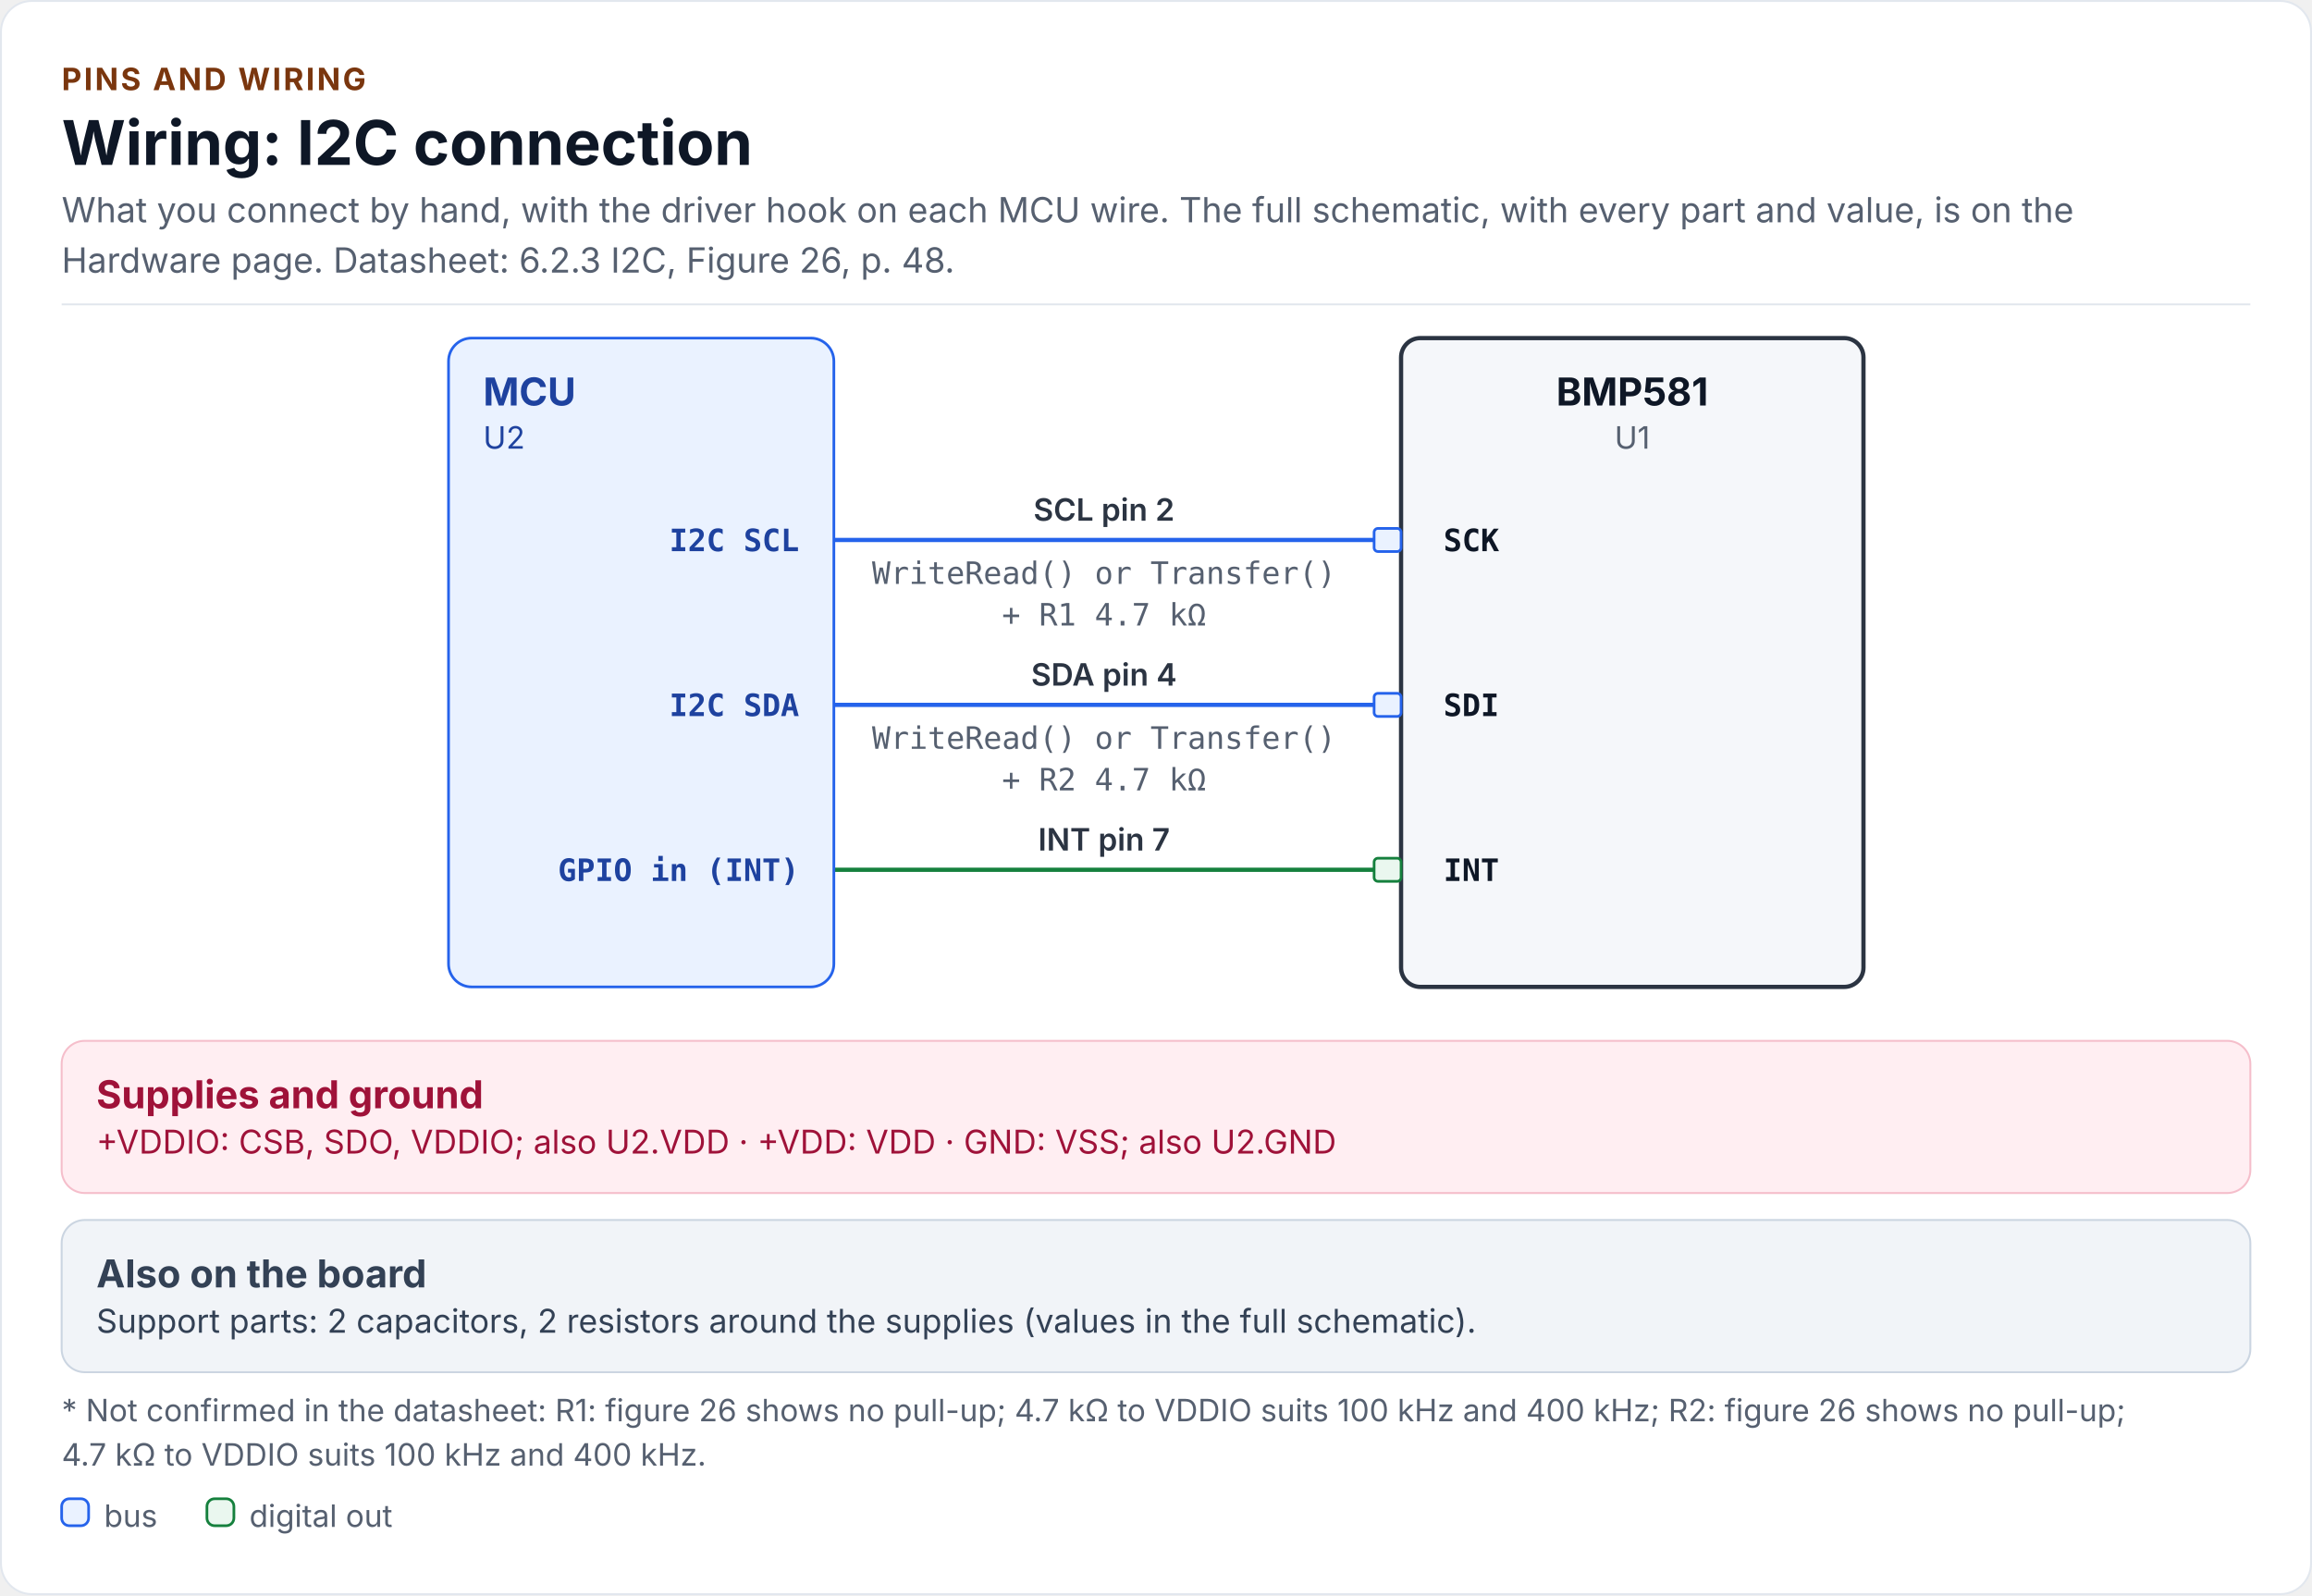
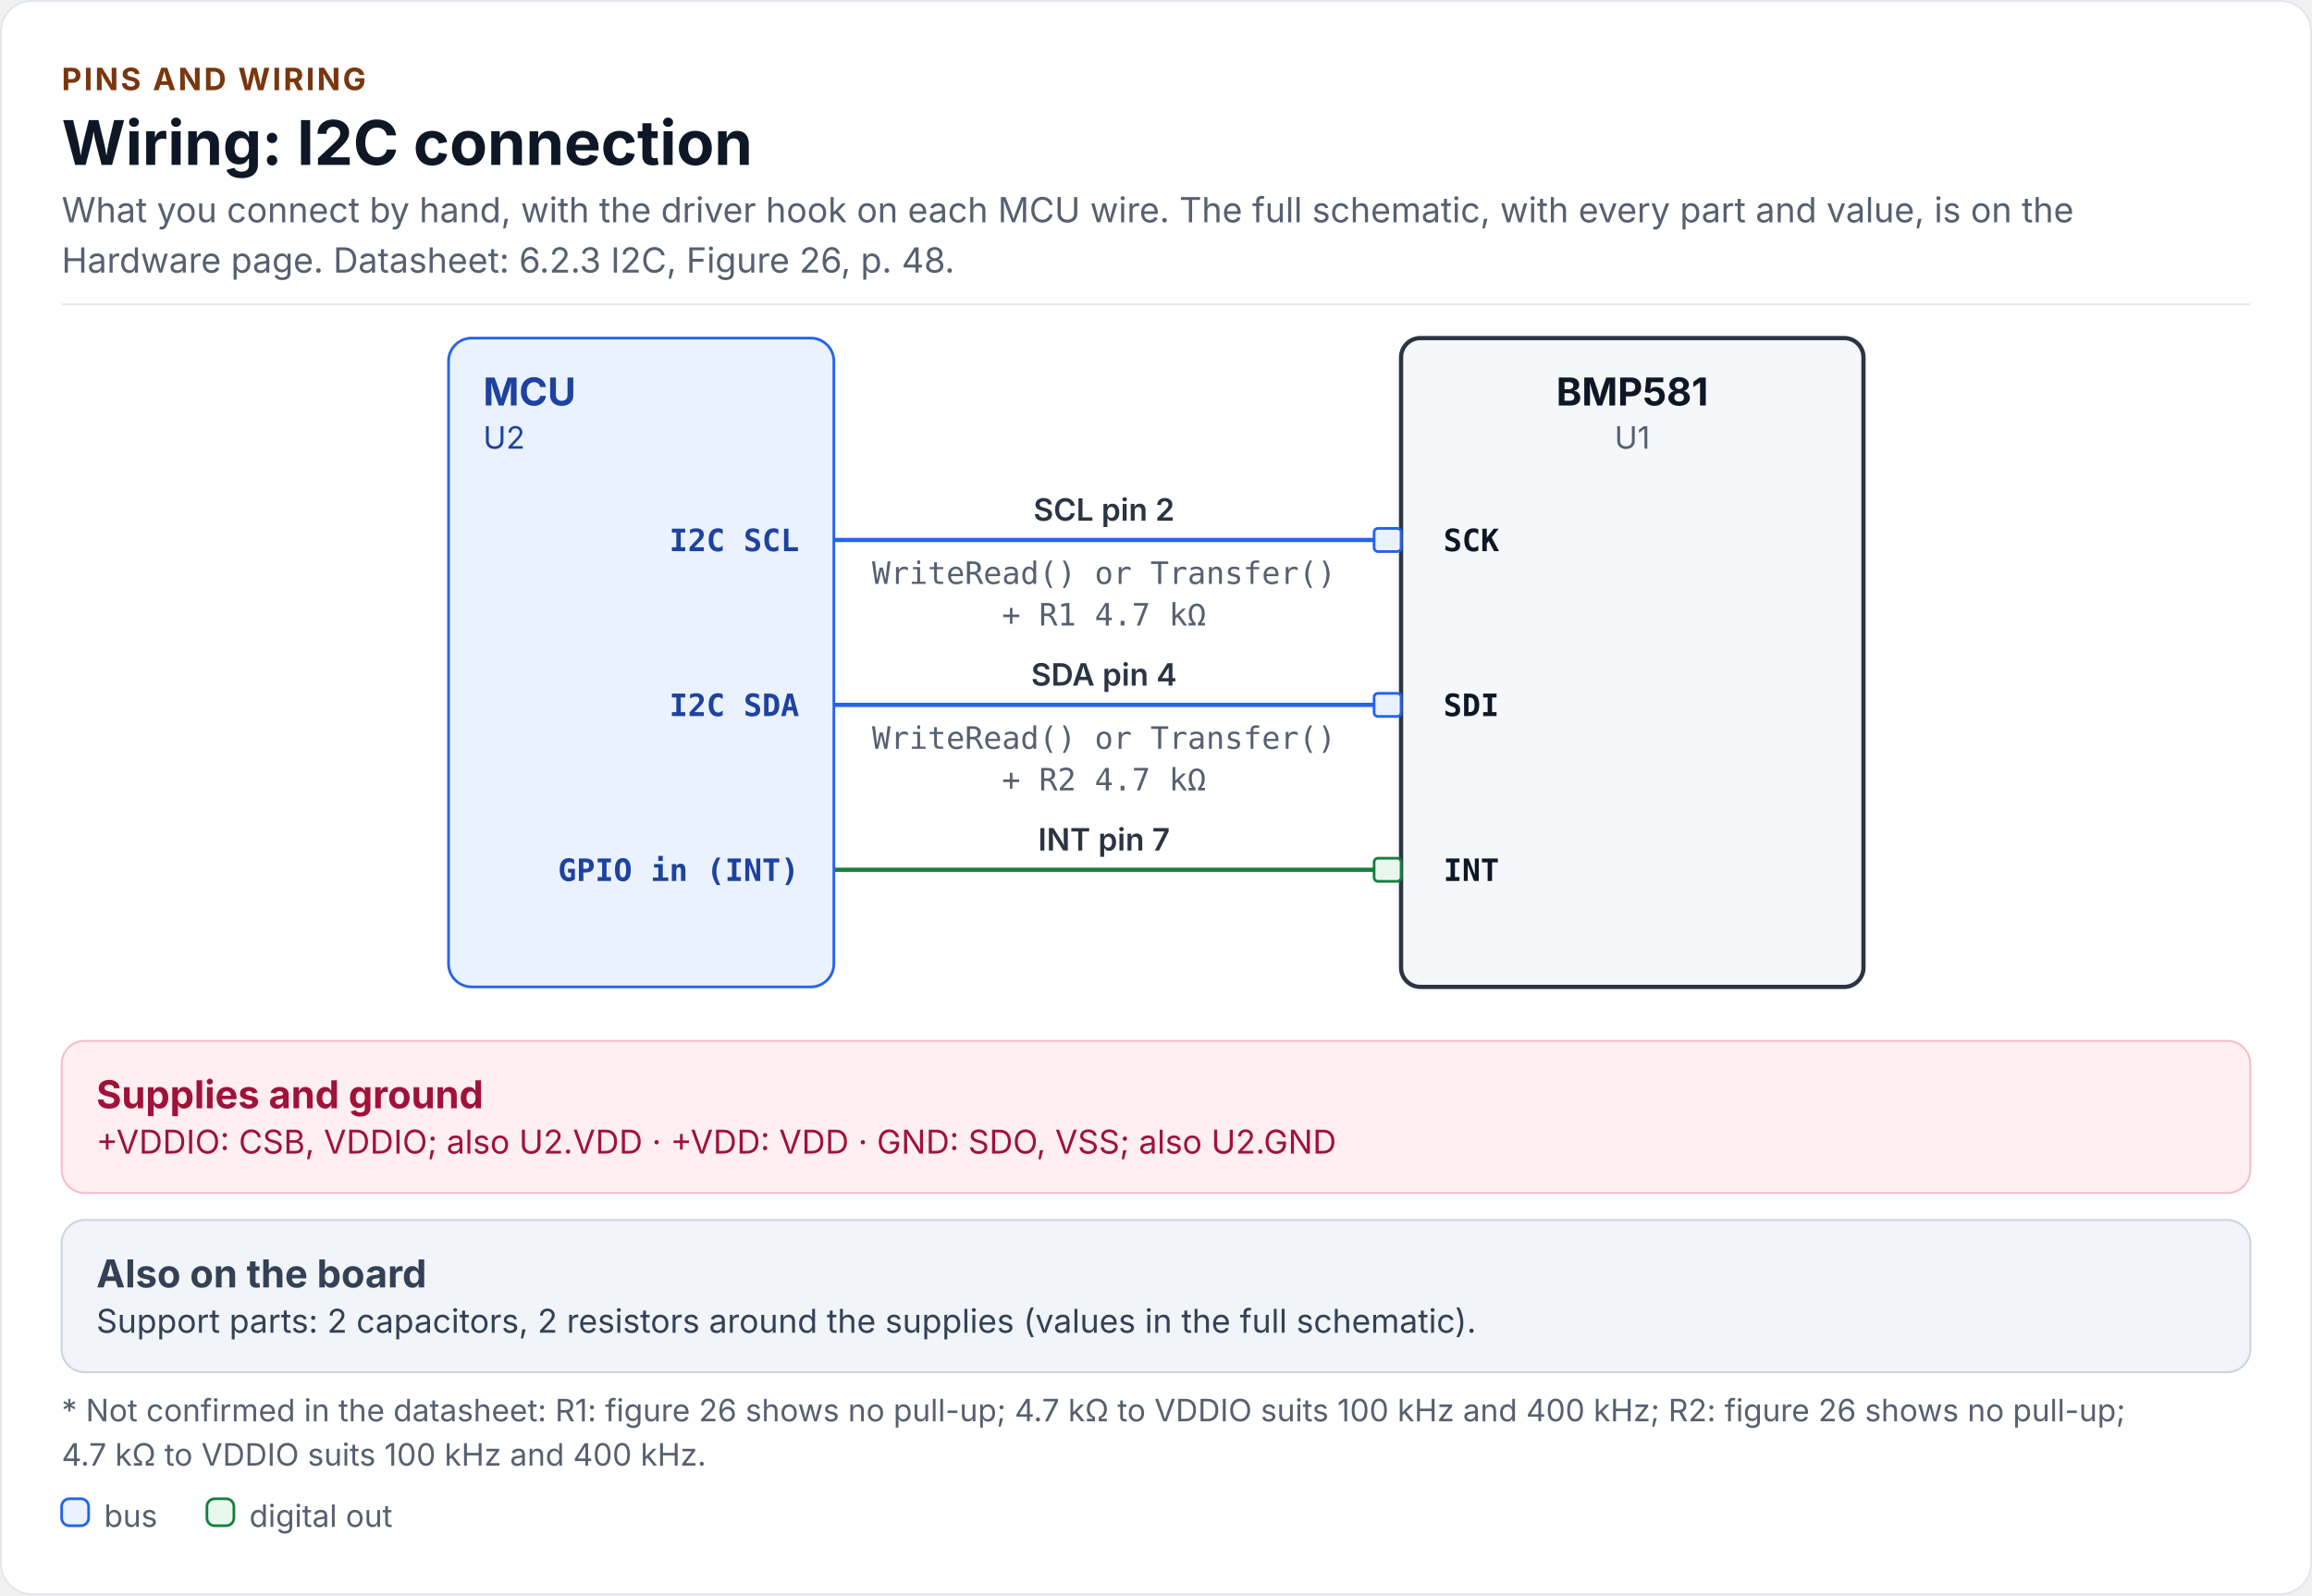
<svg xmlns="http://www.w3.org/2000/svg" width="1200" height="828" viewBox="0 0 1200 828" role="img" aria-labelledby="chip-wiring-i2c-title chip-wiring-i2c-desc" font-family="Inter, 'Segoe UI', Roboto, 'Helvetica Neue', Arial, sans-serif">
  <rect x="0.5" y="0.5" width="1199" height="827" rx="16" fill="#FFFFFF" stroke="#E2E7EE" />
  <text x="32" y="46.8" font-size="16" font-weight="700" letter-spacing="1.2" fill="#7A360E">PINS AND WIRING</text>
  <text x="32" y="85.6" font-size="32" font-weight="700" fill="#0E1726">Wiring: I2C connection</text>
  <text x="32" y="115.4" font-size="18" fill="#566070">What you connect by hand, with the driver hook on each MCU wire. The full schematic, with every part and value, is on the</text>
  <text x="32" y="141.5" font-size="18" fill="#566070">Hardware page. Datasheet: 6.2.3 I2C, Figure 26, p. 48.</text>
  <rect x="32" y="157.5" width="1136" height="1" fill="#E2E7EE" />
  <path d="M432.8 280.3 L713.2 280.3" fill="none" stroke="#2563EB" stroke-width="2.2" />
  <path d="M432.8 365.9 L713.2 365.9" fill="none" stroke="#2563EB" stroke-width="2.2" />
  <path d="M432.8 451.5 L713.2 451.5" fill="none" stroke="#15803D" stroke-width="2.2" />
  <rect x="727.2" y="175.5" width="240" height="336.8" rx="10" fill="#F5F7FA" stroke="#2B3442" stroke-width="2.2" />
  <rect x="232.8" y="175.5" width="200" height="336.8" rx="12" fill="#EAF2FF" stroke="#2563EB" stroke-width="1.4" />
  <rect x="32" y="540.3" width="1136" height="79" rx="12" fill="#FFEEF2" stroke="#F5BECB" stroke-width="1" />
  <rect x="32" y="633.3" width="1136" height="79" rx="12" fill="#F1F4F8" stroke="#CBD5E1" stroke-width="1" />
  <text x="847.2" y="210.5" font-size="20" font-weight="700" text-anchor="middle" fill="#0E1726">BMP581</text>
  <text x="847.2" y="232.9" font-size="16" text-anchor="middle" fill="#566070">U1</text>
  <text x="250.8" y="210.5" font-size="20" font-weight="700" fill="#1E429F">MCU</text>
  <text x="250.8" y="232.9" font-size="16" fill="#1E429F">U2</text>
  <text x="414.8" y="286.1" font-size="16" font-weight="600" font-family="'JetBrains Mono', 'SFMono-Regular', Menlo, Consolas, monospace" text-anchor="end" fill="#1E429F">I2C SCL</text>
  <text x="749.2" y="286.1" font-size="16" font-weight="700" font-family="'JetBrains Mono', 'SFMono-Regular', Menlo, Consolas, monospace" fill="#0E1726">SCK</text>
  <rect x="713.2" y="274.3" width="14" height="12" rx="2" fill="#EAF2FF" stroke="#2563EB" stroke-width="1.4" />
  <text x="573" y="270.3" font-size="16" font-weight="600" text-anchor="middle" fill="#2B3442">SCL  pin 2</text>
  <text x="573" y="303.1" font-size="16" font-family="'JetBrains Mono', 'SFMono-Regular', Menlo, Consolas, monospace" text-anchor="middle" fill="#566070">WriteRead() or Transfer()</text>
  <text x="573" y="324.7" font-size="16" font-family="'JetBrains Mono', 'SFMono-Regular', Menlo, Consolas, monospace" text-anchor="middle" fill="#566070">+ R1 4.7 kΩ</text>
  <text x="414.8" y="371.7" font-size="16" font-weight="600" font-family="'JetBrains Mono', 'SFMono-Regular', Menlo, Consolas, monospace" text-anchor="end" fill="#1E429F">I2C SDA</text>
  <text x="749.2" y="371.7" font-size="16" font-weight="700" font-family="'JetBrains Mono', 'SFMono-Regular', Menlo, Consolas, monospace" fill="#0E1726">SDI</text>
  <rect x="713.2" y="359.9" width="14" height="12" rx="2" fill="#EAF2FF" stroke="#2563EB" stroke-width="1.4" />
  <text x="573" y="355.9" font-size="16" font-weight="600" text-anchor="middle" fill="#2B3442">SDA  pin 4</text>
  <text x="573" y="388.7" font-size="16" font-family="'JetBrains Mono', 'SFMono-Regular', Menlo, Consolas, monospace" text-anchor="middle" fill="#566070">WriteRead() or Transfer()</text>
  <text x="573" y="410.3" font-size="16" font-family="'JetBrains Mono', 'SFMono-Regular', Menlo, Consolas, monospace" text-anchor="middle" fill="#566070">+ R2 4.7 kΩ</text>
  <text x="414.8" y="457.3" font-size="16" font-weight="600" font-family="'JetBrains Mono', 'SFMono-Regular', Menlo, Consolas, monospace" text-anchor="end" fill="#1E429F">GPIO in (INT)</text>
  <text x="749.2" y="457.3" font-size="16" font-weight="700" font-family="'JetBrains Mono', 'SFMono-Regular', Menlo, Consolas, monospace" fill="#0E1726">INT</text>
  <rect x="713.2" y="445.5" width="14" height="12" rx="2" fill="#EAF7EF" stroke="#15803D" stroke-width="1.4" />
  <text x="573" y="441.5" font-size="16" font-weight="600" text-anchor="middle" fill="#2B3442">INT  pin 7</text>
  <text x="50" y="575.3" font-size="20" font-weight="700" fill="#9F1239">Supplies and ground</text>
-   <text x="50" y="598.8" font-size="17" fill="#9F1239">+VDDIO: CSB, SDO, VDDIO; also U2.VDD · +VDD: VDD · GND: VSS; also U2.GND</text>
+   <text x="50" y="598.8" font-size="17" fill="#9F1239">+VDDIO: CSB, VDDIO; also U2.VDD · +VDD: VDD · GND: SDO, VSS; also U2.GND</text>
  <text x="50" y="668.3" font-size="20" font-weight="700" fill="#334155">Also on the board</text>
  <text x="50" y="691.8" font-size="17" fill="#334155">Support parts: 2 capacitors, 2 resistors around the supplies (values in the full schematic).</text>
  <text x="32" y="737.8" font-size="16" fill="#566070">* Not confirmed in the datasheet: R1: figure 26 shows no pull-up; 4.7 kΩ to VDDIO suits 100 kHz and 400 kHz; R2: figure 26 shows no pull-up;</text>
  <text x="32" y="760.8" font-size="16" fill="#566070">4.7 kΩ to VDDIO suits 100 kHz and 400 kHz.</text>
  <rect x="32" y="778" width="14" height="14" rx="4" fill="#EAF2FF" stroke="#2563EB" stroke-width="1.4" />
  <text x="54" y="792.6" font-size="16" fill="#566070">bus</text>
  <rect x="107.4" y="778" width="14" height="14" rx="4" fill="#EAF7EF" stroke="#15803D" stroke-width="1.4" />
  <text x="129.4" y="792.6" font-size="16" fill="#566070">digital out</text>
</svg>
